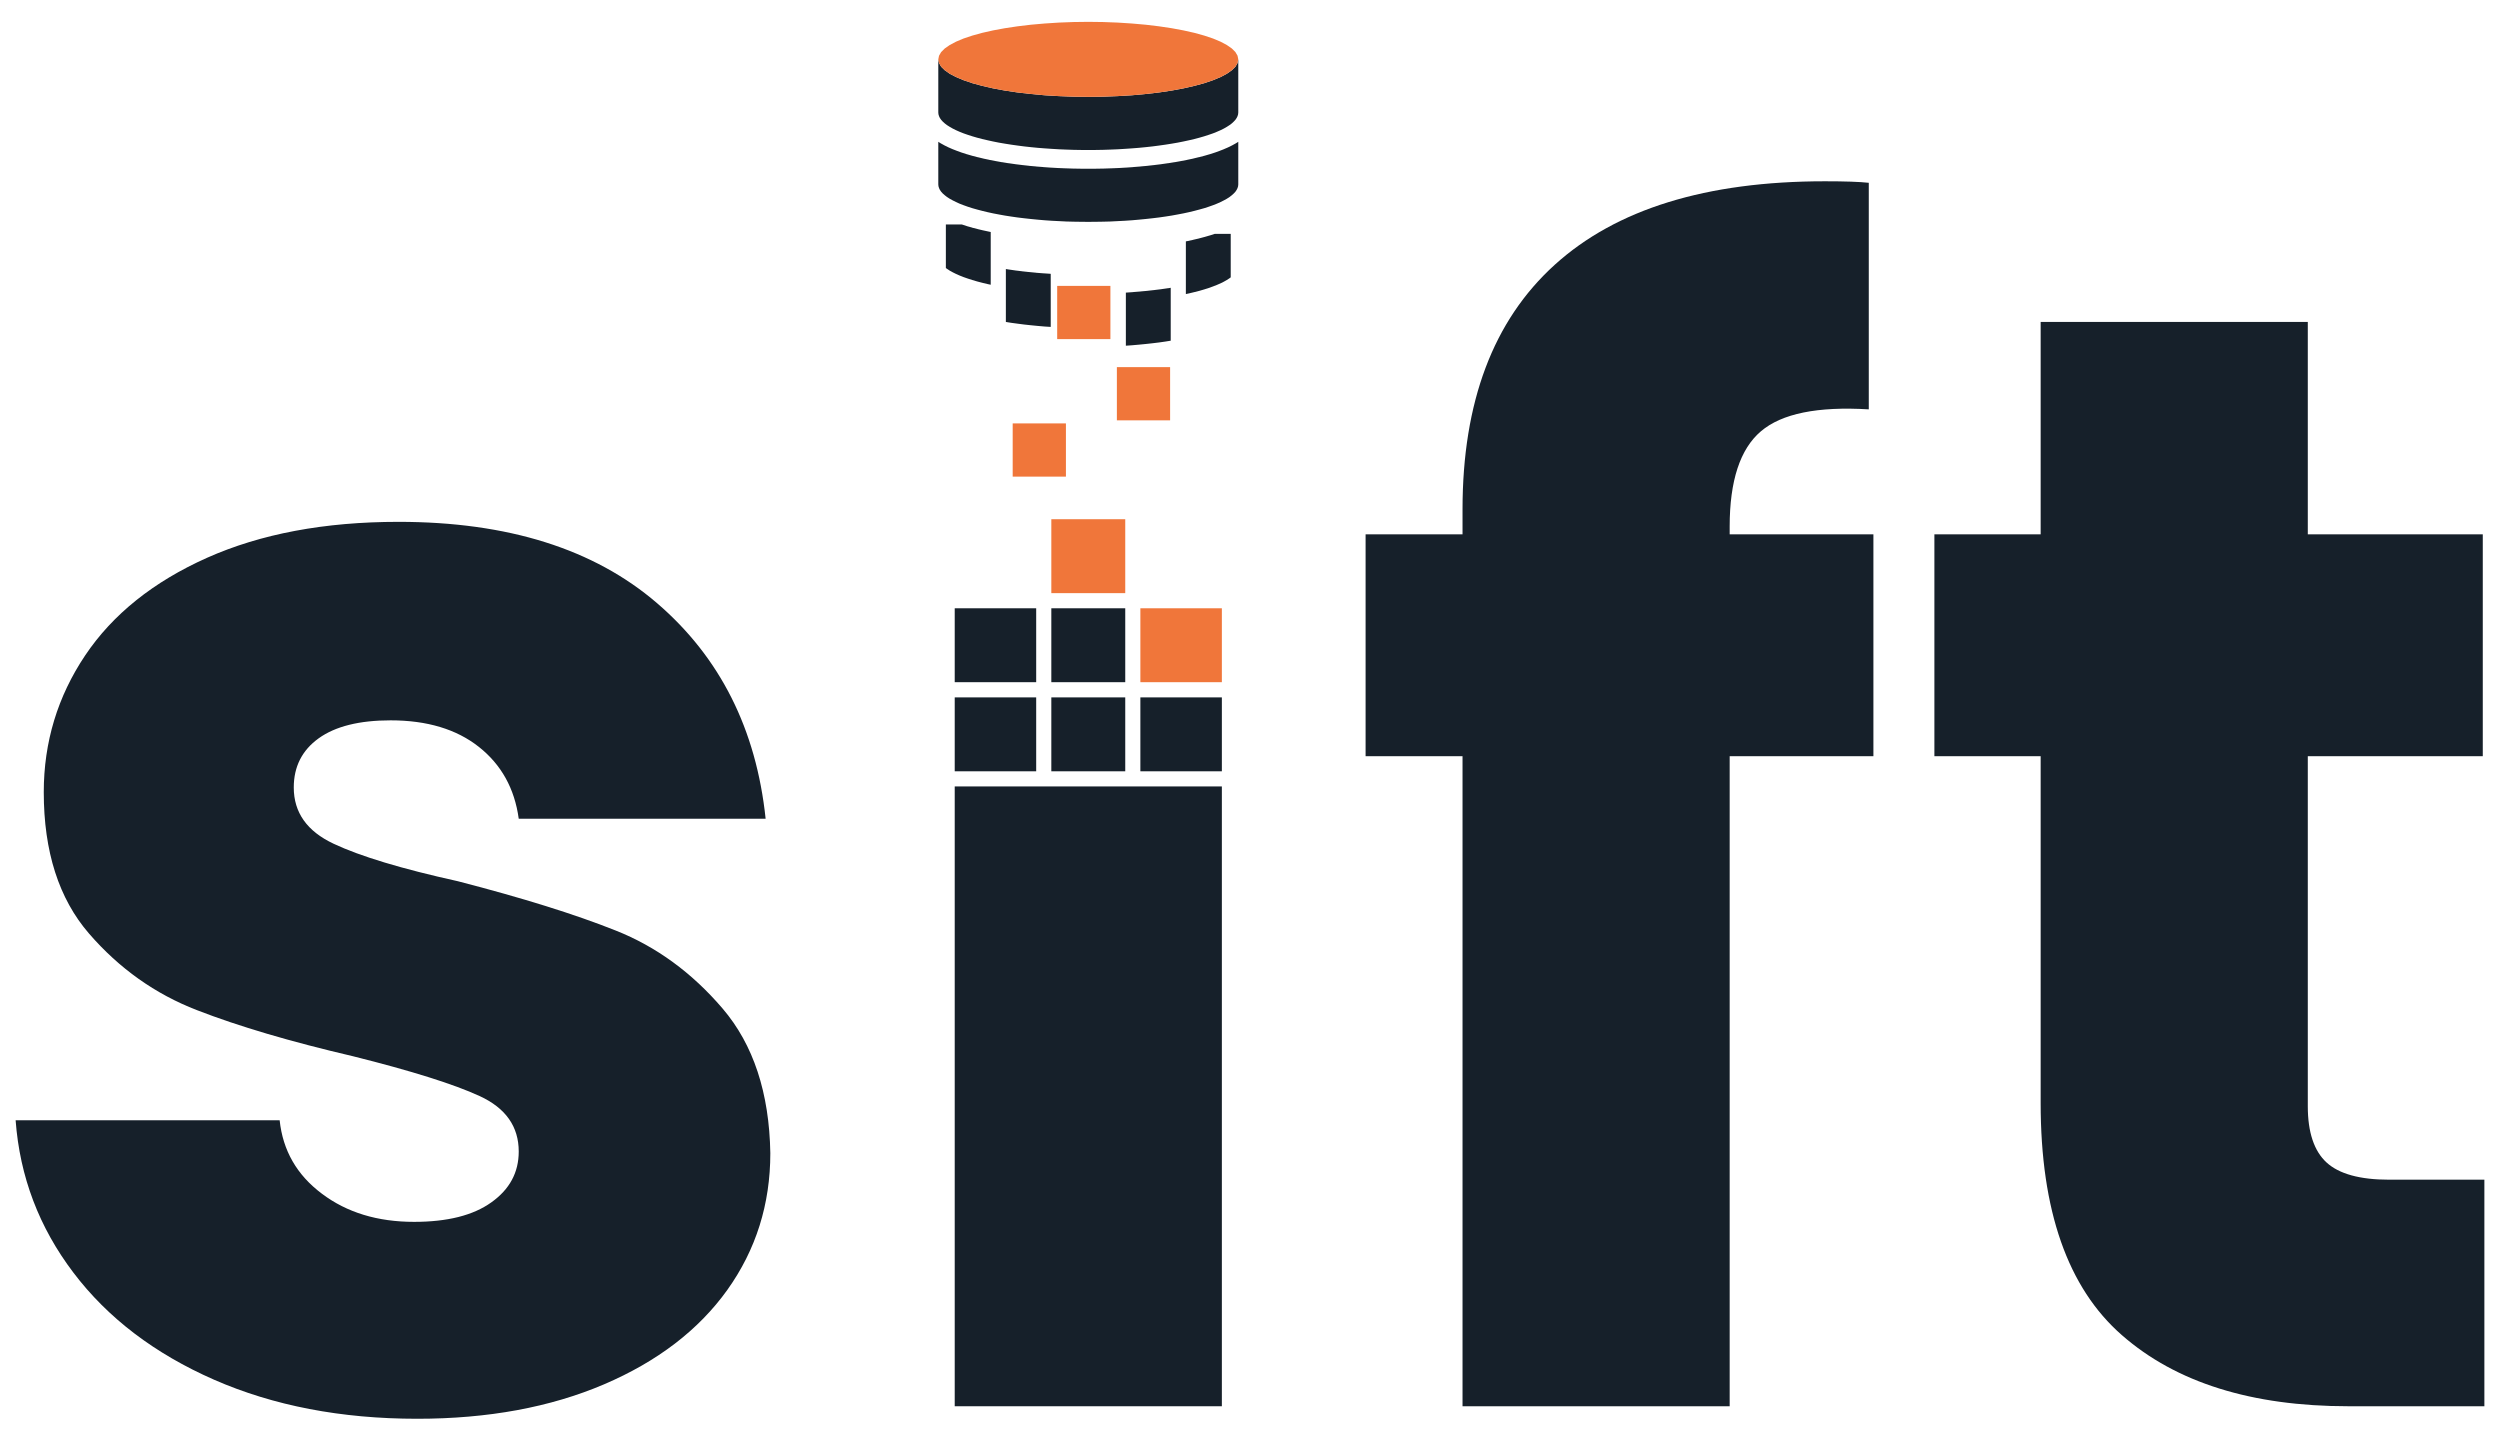
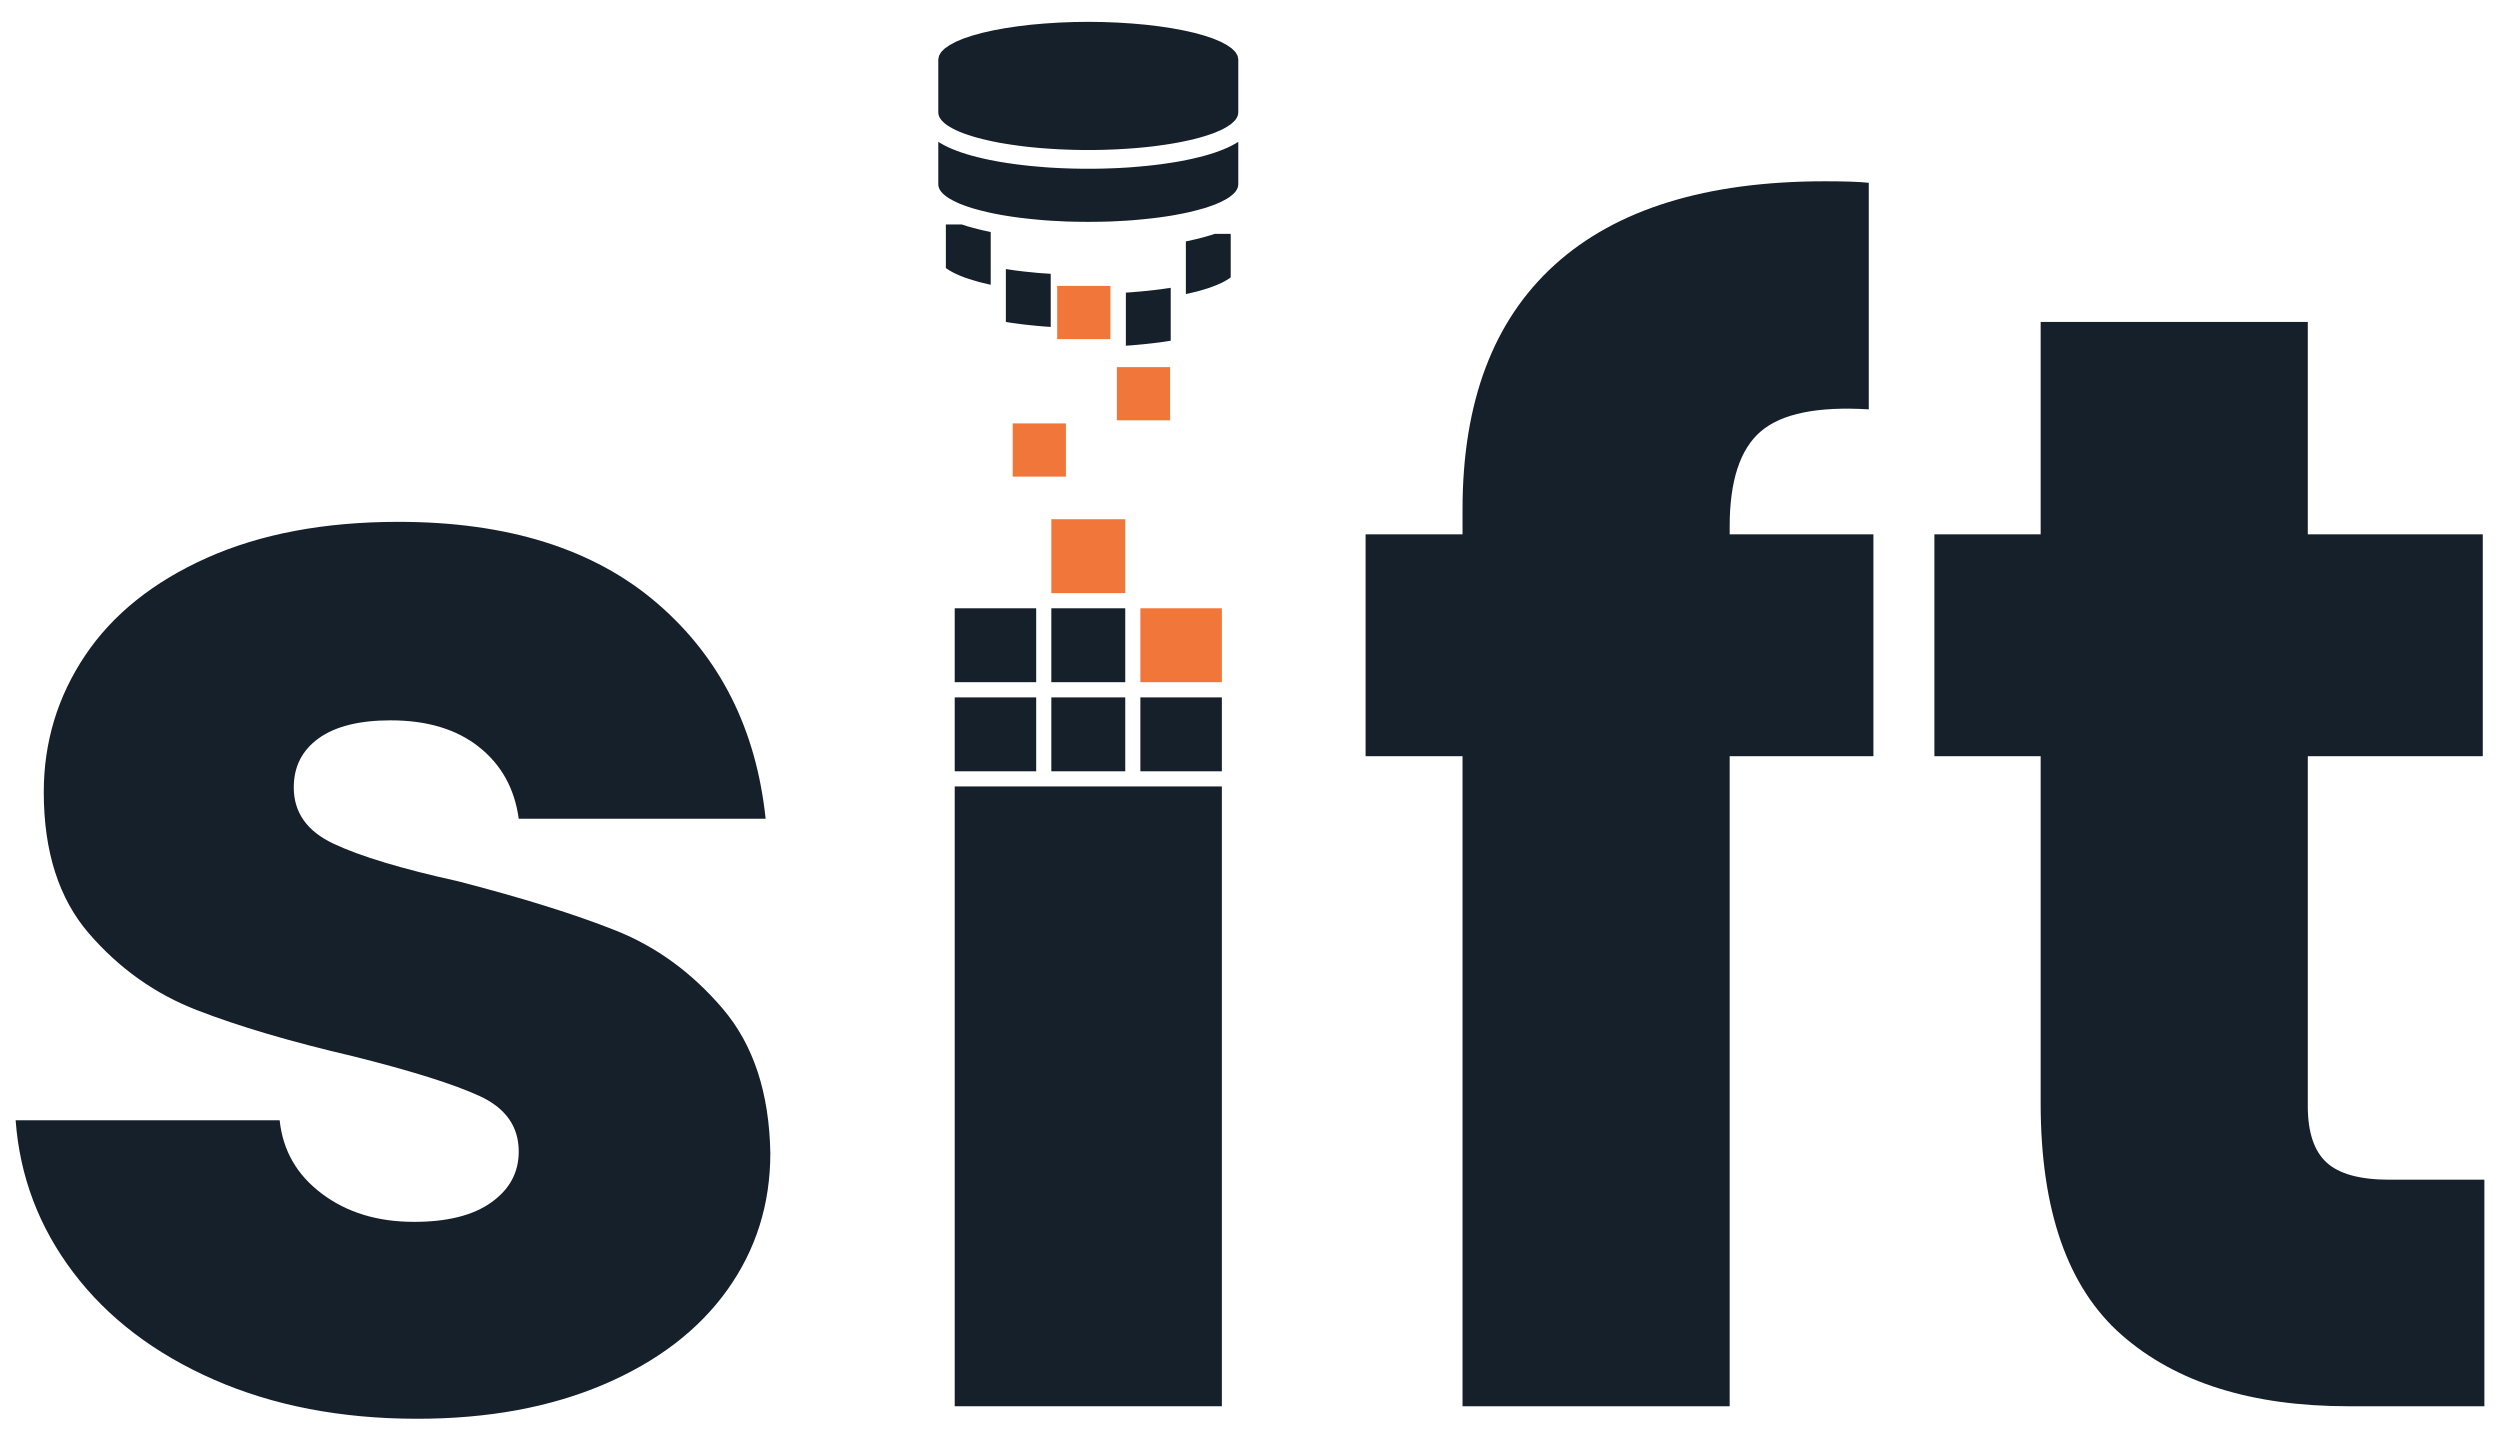
<svg xmlns="http://www.w3.org/2000/svg" width="160px" height="92px" viewBox="0 0 160 92">
  <path fill-rule="nonzero" fill="rgb(8.627%, 12.549%, 16.471%)" fill-opacity="1" d="M 1 71.699 L 17.898 71.699 C 18.102 73.633 19 75.199 20.602 76.398 C 22.199 77.602 24.168 78.199 26.5 78.199 C 28.633 78.199 30.285 77.785 31.449 76.949 C 32.617 76.117 33.199 75.035 33.199 73.699 C 33.199 72.102 32.367 70.918 30.699 70.148 C 29.035 69.383 26.332 68.535 22.602 67.602 C 18.602 66.668 15.266 65.684 12.602 64.648 C 9.934 63.617 7.633 61.984 5.699 59.75 C 3.766 57.516 2.801 54.5 2.801 50.699 C 2.801 47.5 3.684 44.582 5.449 41.949 C 7.215 39.316 9.816 37.234 13.25 35.699 C 16.684 34.168 20.766 33.398 25.5 33.398 C 32.5 33.398 38.016 35.133 42.051 38.602 C 46.082 42.066 48.398 46.668 49 52.398 L 33.199 52.398 C 32.934 50.465 32.082 48.934 30.648 47.801 C 29.215 46.668 27.332 46.102 25 46.102 C 23 46.102 21.465 46.484 20.398 47.25 C 19.332 48.016 18.801 49.066 18.801 50.398 C 18.801 52 19.648 53.199 21.352 54 C 23.051 54.801 25.699 55.602 29.301 56.398 C 33.434 57.465 36.801 58.516 39.398 59.551 C 42 60.582 44.285 62.25 46.25 64.551 C 48.215 66.852 49.234 69.934 49.301 73.801 C 49.301 77.066 48.383 79.984 46.551 82.551 C 44.715 85.117 42.082 87.133 38.648 88.602 C 35.215 90.066 31.234 90.801 26.699 90.801 C 21.832 90.801 17.5 89.965 13.699 88.301 C 9.898 86.633 6.898 84.352 4.699 81.449 C 2.5 78.551 1.266 75.301 1 71.699 Z M 1 71.699 " />
  <path fill-rule="evenodd" fill="rgb(8.627%, 12.549%, 16.471%)" fill-opacity="1" d="M 78.199 90 L 78.199 50.332 L 61.102 50.332 L 61.102 90 Z M 78.199 90 " />
  <path fill-rule="evenodd" fill="rgb(8.627%, 12.549%, 16.471%)" fill-opacity="1" d="M 66.316 49.363 L 66.316 44.633 L 61.102 44.633 L 61.102 49.363 Z M 66.316 49.363 " />
  <path fill-rule="evenodd" fill="rgb(8.627%, 12.549%, 16.471%)" fill-opacity="1" d="M 72.016 49.363 L 72.016 44.633 L 67.285 44.633 L 67.285 49.363 Z M 72.016 49.363 " />
  <path fill-rule="evenodd" fill="rgb(8.627%, 12.549%, 16.471%)" fill-opacity="1" d="M 78.199 49.363 L 78.199 44.633 L 72.984 44.633 L 72.984 49.363 Z M 78.199 49.363 " />
  <path fill-rule="evenodd" fill="rgb(8.627%, 12.549%, 16.471%)" fill-opacity="1" d="M 66.316 43.66 L 66.316 38.93 L 61.102 38.93 L 61.102 43.66 Z M 66.316 43.66 " />
  <path fill-rule="evenodd" fill="rgb(8.627%, 12.549%, 16.471%)" fill-opacity="1" d="M 72.016 43.66 L 72.016 38.93 L 67.285 38.93 L 67.285 43.66 Z M 72.016 43.66 " />
  <path fill-rule="evenodd" fill="rgb(94.118%, 46.275%, 22.745%)" fill-opacity="1" d="M 78.199 43.66 L 78.199 38.93 L 72.984 38.93 L 72.984 43.66 Z M 78.199 43.66 " />
  <path fill-rule="evenodd" fill="rgb(94.118%, 46.275%, 22.745%)" fill-opacity="1" d="M 72.016 37.961 L 72.016 33.23 L 67.285 33.23 L 67.285 37.961 Z M 72.016 37.961 " />
-   <path fill-rule="evenodd" fill="rgb(8.627%, 12.549%, 16.471%)" fill-opacity="1" d="M 79.238 7.316 L 79.203 7.434 L 79.145 7.551 L 79.066 7.668 L 78.961 7.781 L 78.836 7.898 L 78.688 8.008 L 78.52 8.117 L 78.328 8.227 L 78.117 8.332 L 77.883 8.434 L 77.633 8.535 L 77.359 8.629 L 77.07 8.723 L 76.762 8.812 L 76.438 8.898 L 76.098 8.977 L 75.738 9.055 L 75.367 9.129 L 74.984 9.195 L 74.586 9.258 L 74.176 9.316 L 73.754 9.371 L 73.324 9.418 L 72.883 9.461 L 72.438 9.496 L 71.984 9.527 L 71.523 9.555 L 71.059 9.574 L 70.59 9.59 L 70.121 9.598 L 69.648 9.602 L 69.18 9.598 L 68.711 9.59 L 68.242 9.574 L 67.777 9.555 L 67.316 9.527 L 66.863 9.496 L 66.414 9.461 L 65.977 9.418 L 65.547 9.371 L 65.125 9.316 L 64.715 9.258 L 64.316 9.195 L 63.93 9.129 L 63.559 9.055 L 63.203 8.977 L 62.863 8.898 L 62.535 8.812 L 62.23 8.723 L 61.938 8.629 L 61.668 8.535 L 61.414 8.434 L 61.184 8.332 L 60.973 8.227 L 60.781 8.117 L 60.609 8.008 L 60.465 7.898 L 60.336 7.781 L 60.234 7.668 L 60.152 7.551 L 60.098 7.434 L 60.062 7.316 L 60.051 7.199 L 60.051 3.801 L 60.098 4.035 L 60.234 4.27 L 60.465 4.496 L 60.781 4.719 L 61.184 4.93 L 61.668 5.133 L 62.23 5.324 L 62.863 5.496 L 63.559 5.656 L 64.316 5.797 L 65.125 5.918 L 65.977 6.016 L 66.863 6.098 L 67.777 6.152 L 68.711 6.188 L 69.648 6.199 L 70.59 6.188 L 71.523 6.152 L 72.438 6.098 L 73.324 6.016 L 74.176 5.918 L 74.984 5.797 L 75.738 5.656 L 76.438 5.496 L 77.07 5.324 L 77.633 5.133 L 78.117 4.93 L 78.52 4.719 L 78.836 4.496 L 79.066 4.27 L 79.203 4.035 L 79.25 3.801 L 79.25 7.199 Z M 79.238 7.316 " />
-   <path fill-rule="evenodd" fill="rgb(94.118%, 46.275%, 22.745%)" fill-opacity="1" d="M 79.25 3.801 L 79.203 3.566 L 79.066 3.332 L 78.836 3.102 L 78.52 2.883 L 78.117 2.668 L 77.633 2.465 L 77.07 2.277 L 76.438 2.102 L 75.738 1.945 L 74.984 1.805 L 74.176 1.684 L 73.324 1.582 L 72.438 1.504 L 71.523 1.445 L 70.59 1.41 L 69.648 1.398 L 68.711 1.41 L 67.777 1.445 L 66.863 1.504 L 65.977 1.582 L 65.125 1.684 L 64.316 1.805 L 63.559 1.945 L 62.863 2.102 L 62.23 2.277 L 61.668 2.465 L 61.184 2.668 L 60.781 2.883 L 60.465 3.102 L 60.234 3.332 L 60.098 3.566 L 60.051 3.801 L 60.098 4.035 L 60.234 4.27 L 60.465 4.496 L 60.781 4.719 L 61.184 4.93 L 61.668 5.133 L 62.23 5.324 L 62.863 5.496 L 63.559 5.656 L 64.316 5.797 L 65.125 5.918 L 65.977 6.016 L 66.863 6.098 L 67.777 6.152 L 68.711 6.188 L 69.648 6.199 L 70.59 6.188 L 71.523 6.152 L 72.438 6.098 L 73.324 6.016 L 74.176 5.918 L 74.984 5.797 L 75.738 5.656 L 76.438 5.496 L 77.07 5.324 L 77.633 5.133 L 78.117 4.93 L 78.52 4.719 L 78.836 4.496 L 79.066 4.27 L 79.203 4.035 Z M 79.25 3.801 " />
+   <path fill-rule="evenodd" fill="rgb(8.627%, 12.549%, 16.471%)" fill-opacity="1" d="M 79.25 7.199 L 79.238 7.316 L 79.203 7.434 L 79.145 7.551 L 79.066 7.668 L 78.961 7.781 L 78.836 7.898 L 78.688 8.008 L 78.52 8.117 L 78.328 8.227 L 78.117 8.332 L 77.883 8.434 L 77.633 8.535 L 77.359 8.629 L 77.07 8.723 L 76.762 8.812 L 76.438 8.898 L 76.098 8.977 L 75.738 9.055 L 75.367 9.129 L 74.984 9.195 L 74.586 9.258 L 74.176 9.316 L 73.754 9.371 L 73.324 9.418 L 72.883 9.461 L 72.438 9.496 L 71.984 9.527 L 71.523 9.555 L 71.059 9.574 L 70.59 9.59 L 70.121 9.598 L 69.648 9.602 L 69.18 9.598 L 68.711 9.59 L 68.242 9.574 L 67.777 9.555 L 67.316 9.527 L 66.863 9.496 L 66.414 9.461 L 65.977 9.418 L 65.547 9.371 L 65.125 9.316 L 64.715 9.258 L 64.316 9.195 L 63.93 9.129 L 63.559 9.055 L 63.203 8.977 L 62.863 8.898 L 62.535 8.812 L 62.23 8.723 L 61.938 8.629 L 61.668 8.535 L 61.414 8.434 L 61.184 8.332 L 60.973 8.227 L 60.781 8.117 L 60.609 8.008 L 60.465 7.898 L 60.336 7.781 L 60.234 7.668 L 60.152 7.551 L 60.098 7.434 L 60.062 7.316 L 60.051 7.199 L 60.051 3.801 L 60.098 3.566 L 60.234 3.332 L 60.465 3.102 L 60.781 2.883 L 61.184 2.668 L 61.668 2.465 L 62.23 2.277 L 62.863 2.102 L 63.559 1.945 L 64.316 1.805 L 65.125 1.684 L 65.977 1.582 L 66.863 1.504 L 67.777 1.445 L 68.711 1.41 L 69.648 1.398 L 70.59 1.41 L 71.523 1.445 L 72.438 1.504 L 73.324 1.582 L 74.176 1.684 L 74.984 1.805 L 75.738 1.945 L 76.438 2.102 L 77.07 2.277 L 77.633 2.465 L 78.117 2.668 L 78.52 2.883 L 78.836 3.102 L 79.066 3.332 L 79.203 3.566 L 79.25 3.801 Z M 79.25 7.199 " />
  <path fill-rule="evenodd" fill="rgb(8.627%, 12.549%, 16.471%)" fill-opacity="1" d="M 79.238 11.918 L 79.203 12.035 L 79.145 12.152 L 79.066 12.27 L 78.961 12.383 L 78.836 12.496 L 78.688 12.609 L 78.52 12.719 L 78.328 12.824 L 78.117 12.93 L 77.883 13.035 L 77.633 13.133 L 77.359 13.23 L 77.07 13.324 L 76.762 13.41 L 76.438 13.496 L 76.098 13.578 L 75.738 13.656 L 75.367 13.727 L 74.984 13.797 L 74.586 13.859 L 74.176 13.918 L 73.754 13.969 L 73.324 14.016 L 72.883 14.059 L 72.438 14.098 L 71.984 14.129 L 71.523 14.152 L 71.059 14.176 L 70.59 14.188 L 70.121 14.195 L 69.648 14.199 L 69.18 14.195 L 68.711 14.188 L 68.242 14.176 L 67.777 14.152 L 67.316 14.129 L 66.863 14.098 L 66.414 14.059 L 65.977 14.016 L 65.547 13.969 L 65.125 13.918 L 64.715 13.859 L 64.316 13.797 L 63.93 13.727 L 63.559 13.656 L 63.203 13.578 L 62.863 13.496 L 62.535 13.41 L 62.23 13.324 L 61.938 13.23 L 61.668 13.133 L 61.414 13.035 L 61.184 12.93 L 60.973 12.824 L 60.781 12.719 L 60.609 12.609 L 60.465 12.496 L 60.336 12.383 L 60.234 12.27 L 60.152 12.152 L 60.098 12.035 L 60.062 11.918 L 60.051 11.801 L 60.051 9.074 L 60.129 9.125 L 60.191 9.164 L 60.383 9.27 L 60.438 9.301 L 60.648 9.406 L 60.699 9.43 L 60.93 9.531 L 60.977 9.551 L 61.227 9.648 L 61.266 9.664 L 61.539 9.762 L 61.574 9.773 L 61.863 9.867 L 61.895 9.875 L 62.203 9.965 L 62.23 9.973 L 62.559 10.059 L 62.582 10.062 L 62.926 10.145 L 62.949 10.152 L 63.309 10.227 L 63.328 10.234 L 63.703 10.305 L 63.723 10.309 L 64.109 10.379 L 64.129 10.379 L 64.527 10.445 L 64.547 10.445 L 64.957 10.504 L 64.977 10.508 L 65.395 10.559 L 65.414 10.562 L 65.844 10.609 L 65.859 10.613 L 66.301 10.652 L 66.316 10.656 L 66.766 10.691 L 66.781 10.695 L 67.234 10.727 L 67.25 10.727 L 67.711 10.754 L 67.727 10.754 L 68.188 10.773 L 68.203 10.773 L 68.672 10.789 L 68.688 10.789 L 69.156 10.797 L 69.172 10.797 L 69.645 10.801 L 69.656 10.801 L 70.129 10.797 L 70.145 10.797 L 70.613 10.789 L 70.629 10.789 L 71.094 10.773 L 71.109 10.773 L 71.574 10.754 L 71.59 10.754 L 72.051 10.727 L 72.066 10.727 L 72.52 10.695 L 72.535 10.691 L 72.984 10.656 L 73 10.652 L 73.438 10.613 L 73.457 10.609 L 73.887 10.562 L 73.906 10.559 L 74.324 10.508 L 74.344 10.504 L 74.754 10.445 L 74.773 10.445 L 75.172 10.379 L 75.191 10.379 L 75.578 10.309 L 75.598 10.305 L 75.969 10.234 L 75.992 10.227 L 76.352 10.152 L 76.375 10.145 L 76.715 10.062 L 76.742 10.059 L 77.066 9.973 L 77.098 9.965 L 77.406 9.875 L 77.438 9.867 L 77.727 9.773 L 77.762 9.762 L 78.035 9.664 L 78.074 9.648 L 78.324 9.551 L 78.367 9.531 L 78.602 9.43 L 78.648 9.406 L 78.863 9.301 L 78.918 9.27 L 79.109 9.164 L 79.172 9.125 L 79.25 9.074 L 79.25 11.801 Z M 79.238 11.918 " />
  <path fill-rule="evenodd" fill="rgb(8.627%, 12.549%, 16.471%)" fill-opacity="1" d="M 63.203 18.18 L 62.863 18.098 L 62.535 18.012 L 62.23 17.922 L 61.938 17.828 L 61.668 17.734 L 61.414 17.633 L 61.184 17.531 L 60.973 17.426 L 60.781 17.32 L 60.609 17.207 L 60.535 17.152 L 60.535 14.367 L 61.562 14.367 L 61.574 14.371 L 61.863 14.465 L 61.895 14.477 L 62.203 14.562 L 62.23 14.574 L 62.559 14.656 L 62.582 14.664 L 62.926 14.746 L 62.949 14.75 L 63.309 14.828 L 63.406 14.848 L 63.406 18.223 Z M 63.203 18.18 " />
  <path fill-rule="evenodd" fill="rgb(8.627%, 12.549%, 16.471%)" fill-opacity="1" d="M 66.863 20.898 L 66.414 20.859 L 65.977 20.816 L 65.547 20.77 L 65.125 20.715 L 64.715 20.66 L 64.375 20.605 L 64.375 17.219 L 64.527 17.242 L 64.547 17.246 L 64.957 17.305 L 64.977 17.309 L 65.395 17.359 L 65.414 17.363 L 65.844 17.41 L 65.859 17.41 L 66.301 17.453 L 66.316 17.457 L 66.766 17.492 L 66.781 17.492 L 67.234 17.523 L 67.246 17.527 L 67.246 20.922 Z M 66.863 20.898 " />
  <path fill-rule="evenodd" fill="rgb(8.627%, 12.549%, 16.471%)" fill-opacity="1" d="M 74.586 21.859 L 74.176 21.918 L 73.754 21.969 L 73.324 22.016 L 72.883 22.059 L 72.438 22.098 L 72.055 22.125 L 72.055 18.727 L 72.066 18.727 L 72.52 18.695 L 72.535 18.691 L 72.984 18.656 L 73 18.652 L 73.438 18.613 L 73.457 18.609 L 73.887 18.562 L 73.906 18.559 L 74.324 18.508 L 74.344 18.504 L 74.754 18.445 L 74.773 18.445 L 74.926 18.418 L 74.926 21.805 Z M 74.586 21.859 " />
  <path fill-rule="evenodd" fill="rgb(8.627%, 12.549%, 16.471%)" fill-opacity="1" d="M 78.688 17.809 L 78.52 17.918 L 78.328 18.027 L 78.117 18.133 L 77.883 18.234 L 77.633 18.332 L 77.359 18.43 L 77.07 18.523 L 76.762 18.613 L 76.438 18.695 L 76.098 18.777 L 75.895 18.82 L 75.895 15.449 L 75.969 15.434 L 75.992 15.43 L 76.352 15.352 L 76.375 15.344 L 76.715 15.266 L 76.742 15.258 L 77.066 15.172 L 77.098 15.164 L 77.406 15.074 L 77.438 15.066 L 77.727 14.973 L 77.738 14.969 L 78.766 14.969 L 78.766 17.75 Z M 78.688 17.809 " />
  <path fill-rule="evenodd" fill="rgb(94.118%, 46.275%, 22.745%)" fill-opacity="1" d="M 71.066 21.703 L 71.066 18.297 L 67.66 18.297 L 67.66 21.703 Z M 71.066 21.703 " />
  <path fill-rule="evenodd" fill="rgb(94.118%, 46.275%, 22.745%)" fill-opacity="1" d="M 74.887 26.902 L 74.887 23.496 L 71.48 23.496 L 71.48 26.902 Z M 74.887 26.902 " />
  <path fill-rule="evenodd" fill="rgb(94.118%, 46.275%, 22.745%)" fill-opacity="1" d="M 68.219 30.504 L 68.219 27.098 L 64.812 27.098 L 64.812 30.504 Z M 68.219 30.504 " />
  <path fill-rule="nonzero" fill="rgb(8.627%, 12.549%, 16.471%)" fill-opacity="1" d="M 119.898 48.398 L 110.699 48.398 L 110.699 90 L 93.602 90 L 93.602 48.398 L 87.398 48.398 L 87.398 34.199 L 93.602 34.199 L 93.602 32.602 C 93.602 25.734 95.566 20.516 99.5 16.949 C 103.434 13.383 109.199 11.602 116.801 11.602 C 118.066 11.602 119 11.633 119.602 11.699 L 119.602 26.199 C 116.332 26 114.035 26.465 112.699 27.602 C 111.367 28.734 110.699 30.766 110.699 33.699 L 110.699 34.199 L 119.898 34.199 Z M 119.898 48.398 " />
  <path fill-rule="nonzero" fill="rgb(8.627%, 12.549%, 16.471%)" fill-opacity="1" d="M 159 75.5 L 159 90 L 150.301 90 C 144.102 90 139.266 88.484 135.801 85.449 C 132.332 82.418 130.602 77.465 130.602 70.602 L 130.602 48.398 L 123.801 48.398 L 123.801 34.199 L 130.602 34.199 L 130.602 20.602 L 147.699 20.602 L 147.699 34.199 L 158.898 34.199 L 158.898 48.398 L 147.699 48.398 L 147.699 70.801 C 147.699 72.465 148.102 73.668 148.898 74.398 C 149.699 75.133 151.035 75.5 152.898 75.5 Z M 159 75.5 " />
</svg>
